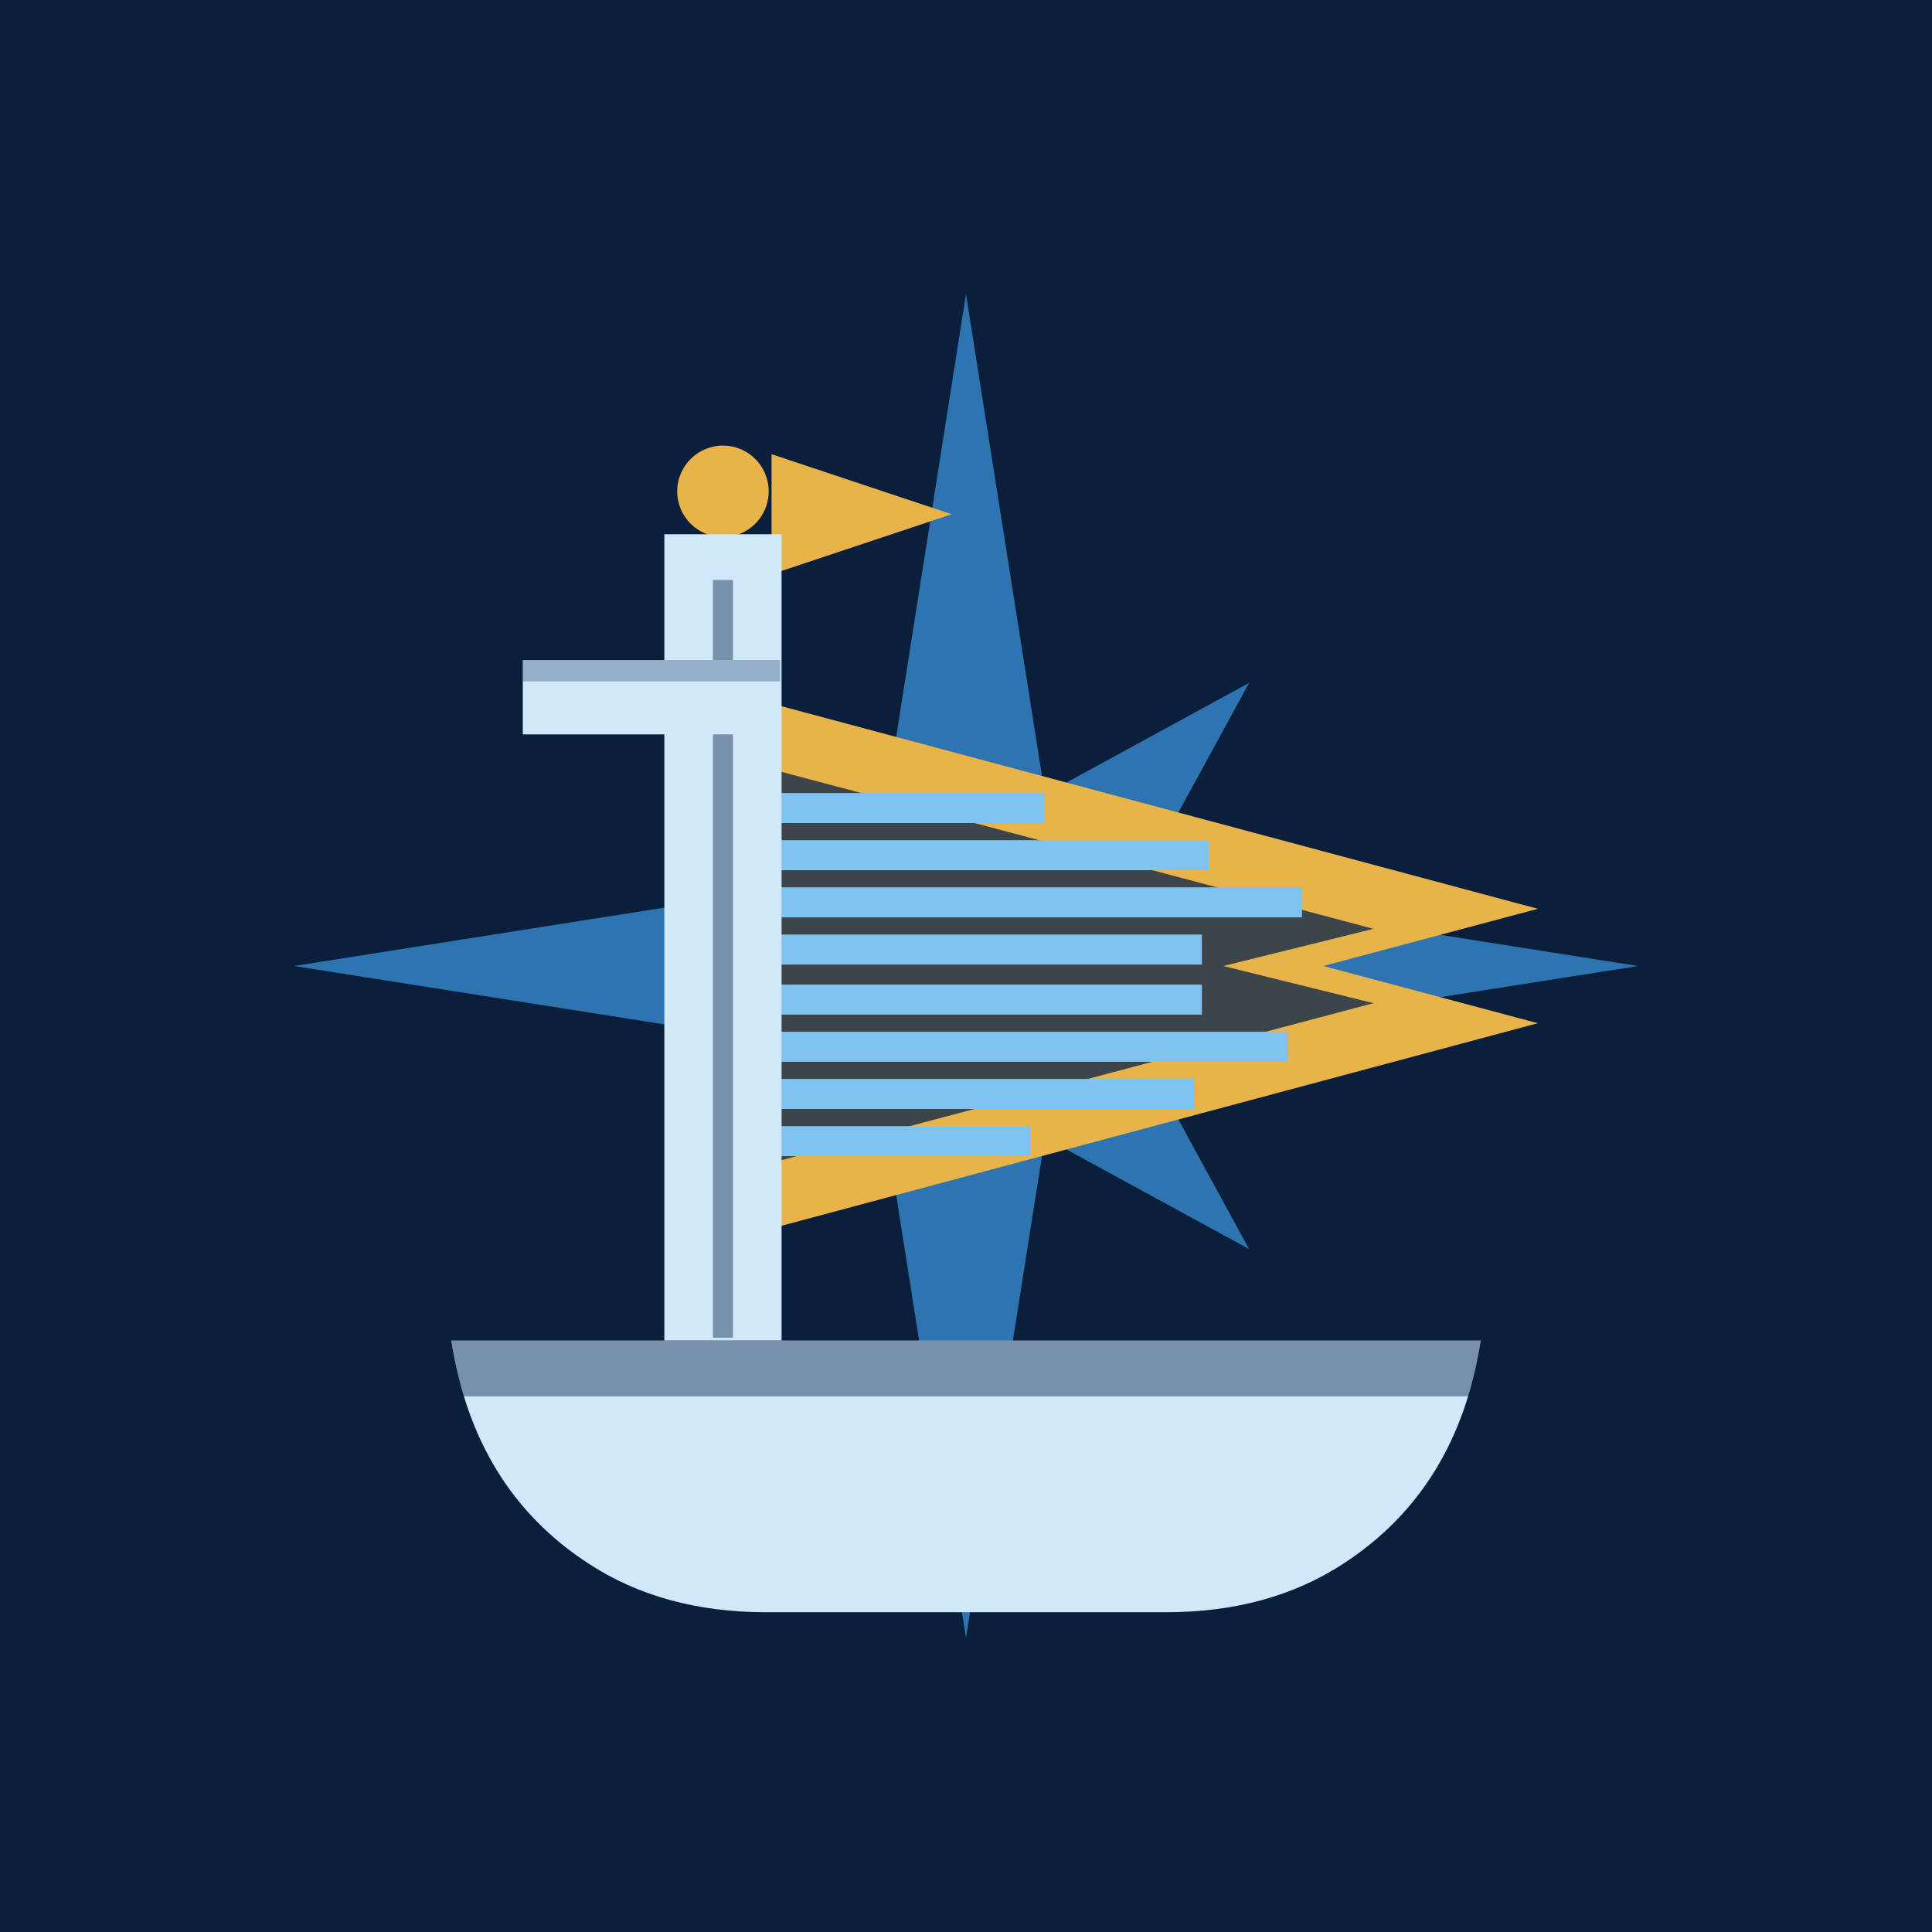
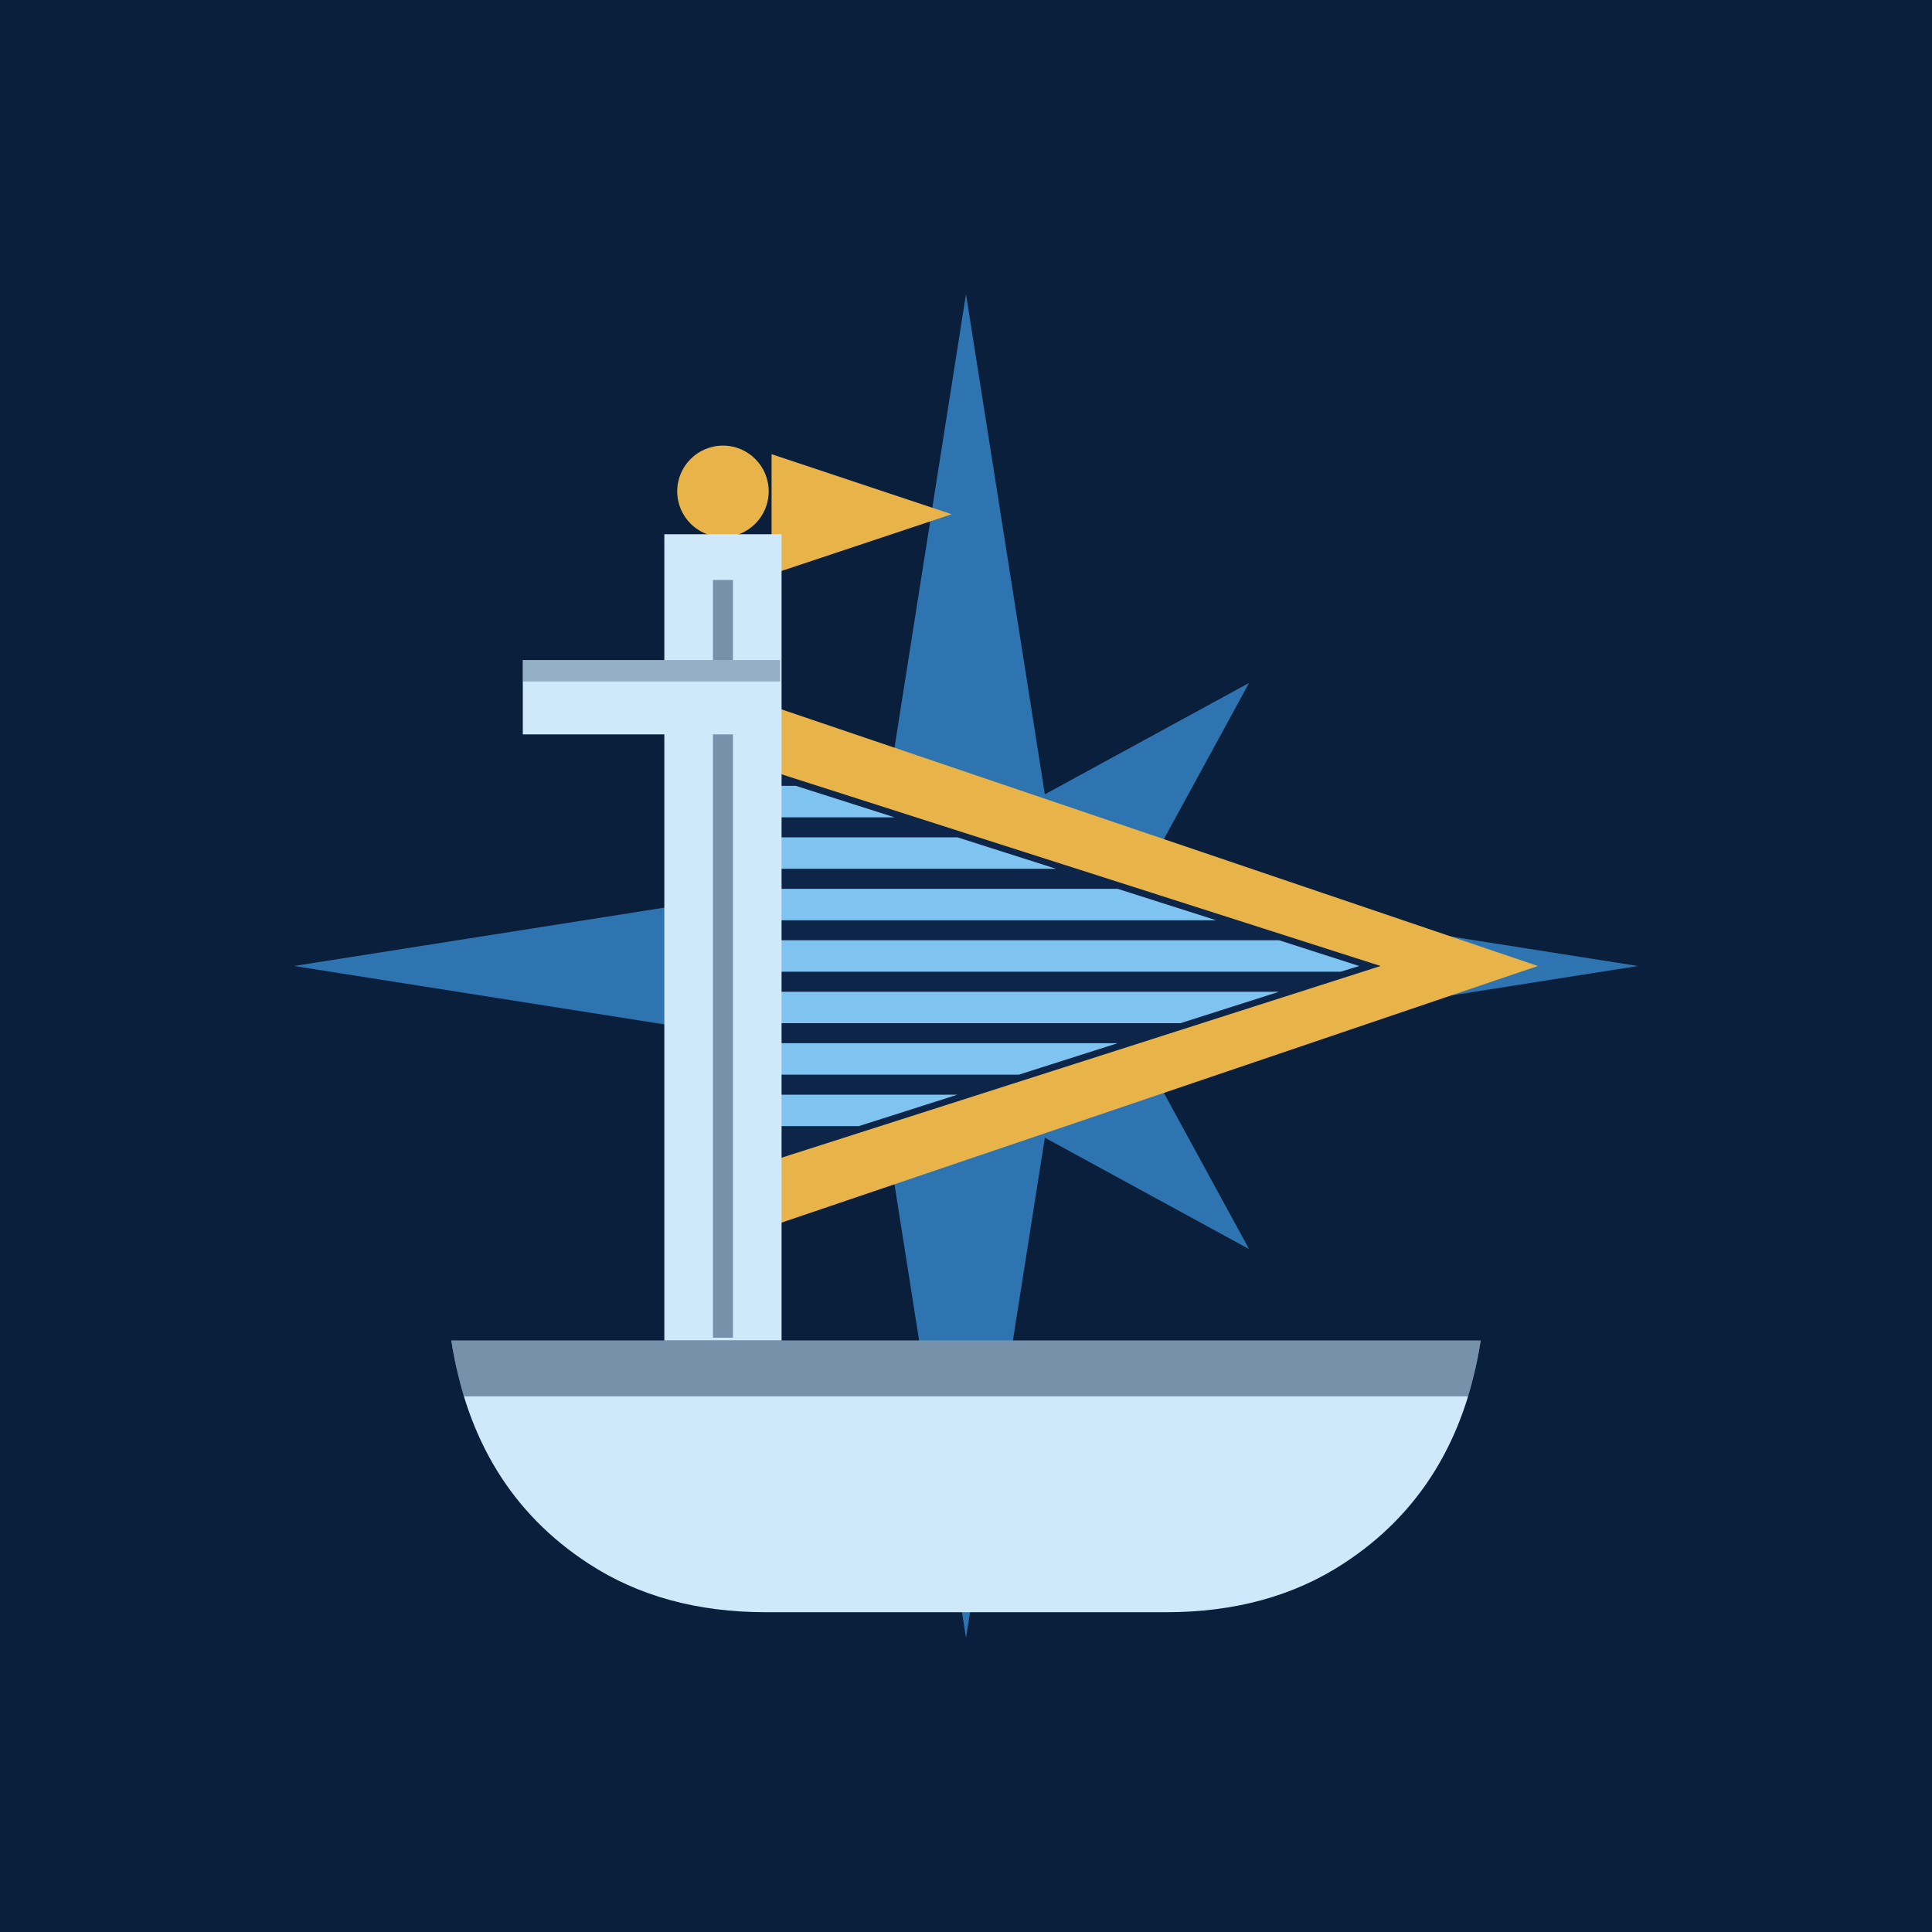
<svg xmlns="http://www.w3.org/2000/svg" width="800" height="800" viewBox="0 0 800 800">
  <rect width="800" height="800" fill="#0a1f3b" />
  <g transform="translate(104.0,104.0) scale(2.3125)">
    <g transform="scale(2.56)">
      <path d="M43.6 43.6 L50.0 3.0 L56.4 43.6 Z M56.4 43.6 L97.0 50.0 L56.4 56.4 Z M56.4 56.4 L50.0 97.0 L43.6 56.4 Z M43.6 56.4 L3.0 50.0 L43.6 43.6 Z M50.0 41.0 L69.8 30.2 L59.0 50.0 Z M59.0 50.0 L69.8 69.8 L50.0 59.0 Z M50.0 59.0 L30.2 69.8 L41.0 50.0 Z M41.0 50.0 L30.2 30.2 L50.0 41.0 Z" fill="#2E74B0" />
-       <path d="M34 31 L90 46 L75 50 L90 54 L34 69 Z" fill="#E8B44A" />
-       <path d="M34 35.6 L78.5 47.4 L68 50 L78.5 52.6 L34 64.4 Z" fill="#0C2549" opacity=".78" />
+       <path d="M34 31 L90 50 L34 69 Z" fill="#E8B44A" />
+       <path d="M34 35.6 L79 50 L34 64.4 Z" fill="#0C2549" />
      <g fill="#7FC4F0">
-         <path d="M34 37.9 h21.5 v2.1 h-21.5 z" />
-         <path d="M34 41.2 h33.0 v2.1 h-33.0 z" />
-         <path d="M34 44.5 h39.5 v2.1 h-39.5 z" />
-         <path d="M34 47.8 h32.5 v2.1 h-32.5 z" />
-         <path d="M34 51.3 h32.5 v2.1 h-32.5 z" />
-         <path d="M34 54.6 h38.5 v2.1 h-38.5 z" />
-         <path d="M34 57.9 h32.0 v2.1 h-32.0 z" />
-         <path d="M34 61.2 h20.5 v2.1 h-20.5 z" />
+         <path d="M34.0 37.4 L38.1 37.4 L45.0 39.6 L34.0 39.6 Z" />
+         <path d="M34.0 41.0 L49.4 41.0 L56.3 43.2 L34.0 43.2 Z" />
+         <path d="M34.0 44.6 L60.6 44.6 L67.5 46.8 L34.0 46.8 Z" />
+         <path d="M34.0 48.2 L71.9 48.2 L77.5 50.0 L76.2 50.4 L34.0 50.4 Z" />
+         <path d="M34.0 51.8 L71.9 51.8 L65.0 54.0 L34.0 54.0 Z" />
+         <path d="M34.0 55.4 L60.6 55.4 L53.7 57.6 L34.0 57.6 Z" />
+         <path d="M34.0 59.0 L49.4 59.0 L42.5 61.2 L34.0 61.2 Z" />
      </g>
      <circle cx="33" cy="16.8" r="3.2" fill="#E8B44A" />
      <path d="M36.4 14.2 L49 18.4 L36.4 22.6 Z" fill="#E8B44A" />
      <path d="M28.9 19.8 h8.2 v56.4 h-8.2 z" fill="#CFE9FB" />
      <path d="M32.3 23 h1.4 v53 h-1.4 z" fill="#0C2549" opacity=".45" />
      <path d="M19 28.6 h18 v5.2 h-18 z" fill="#CFE9FB" />
      <path d="M19 28.6 h18 v1.5 h-18 z" fill="#0C2549" opacity=".3" />
      <path d="M14 76.2 h72 q-1.6 10.4 -9.6 15.6 q-5.2 3.4 -12.4 3.4 h-28 q-7.2 0 -12.4 -3.4 q-8 -5.2 -9.6 -15.6 z" fill="#CFE9FB" />
      <path d="M14 76.2 h72 q-0.3 2.0 -0.8 3.9 h-70.4 q-0.5 -1.9 -0.8 -3.9 z" fill="#0C2549" opacity=".45" />
    </g>
  </g>
</svg>
